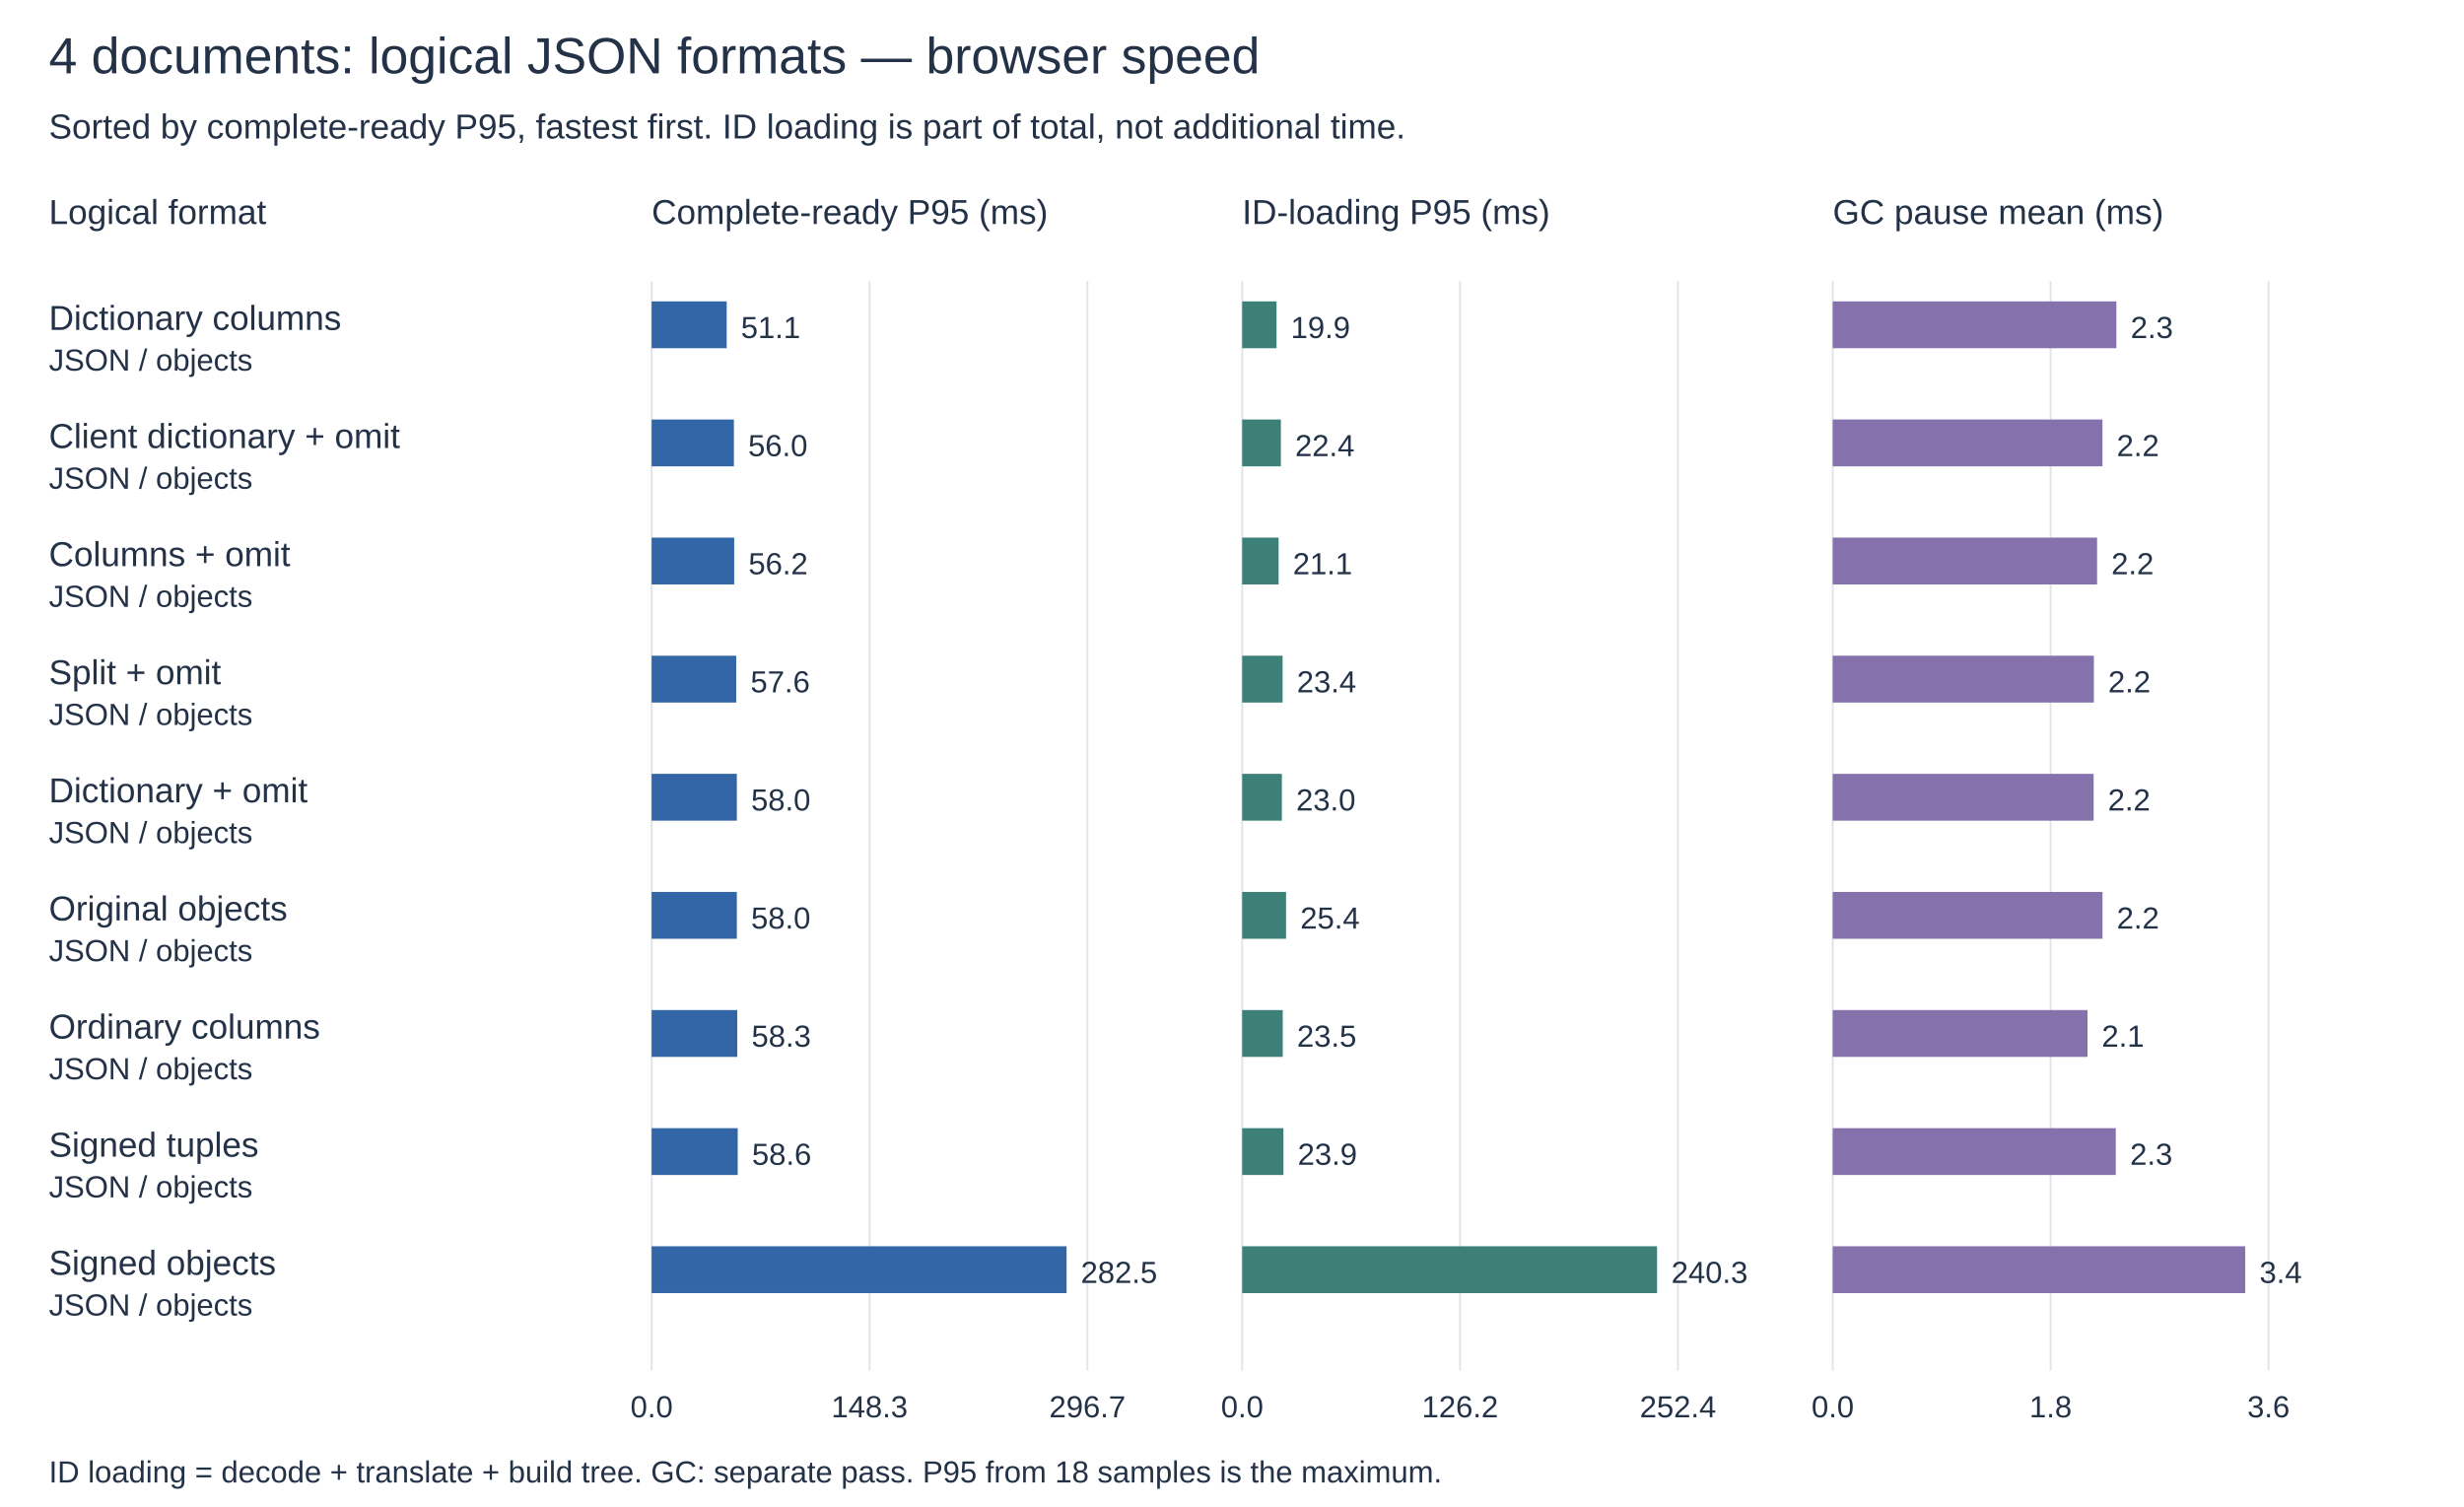
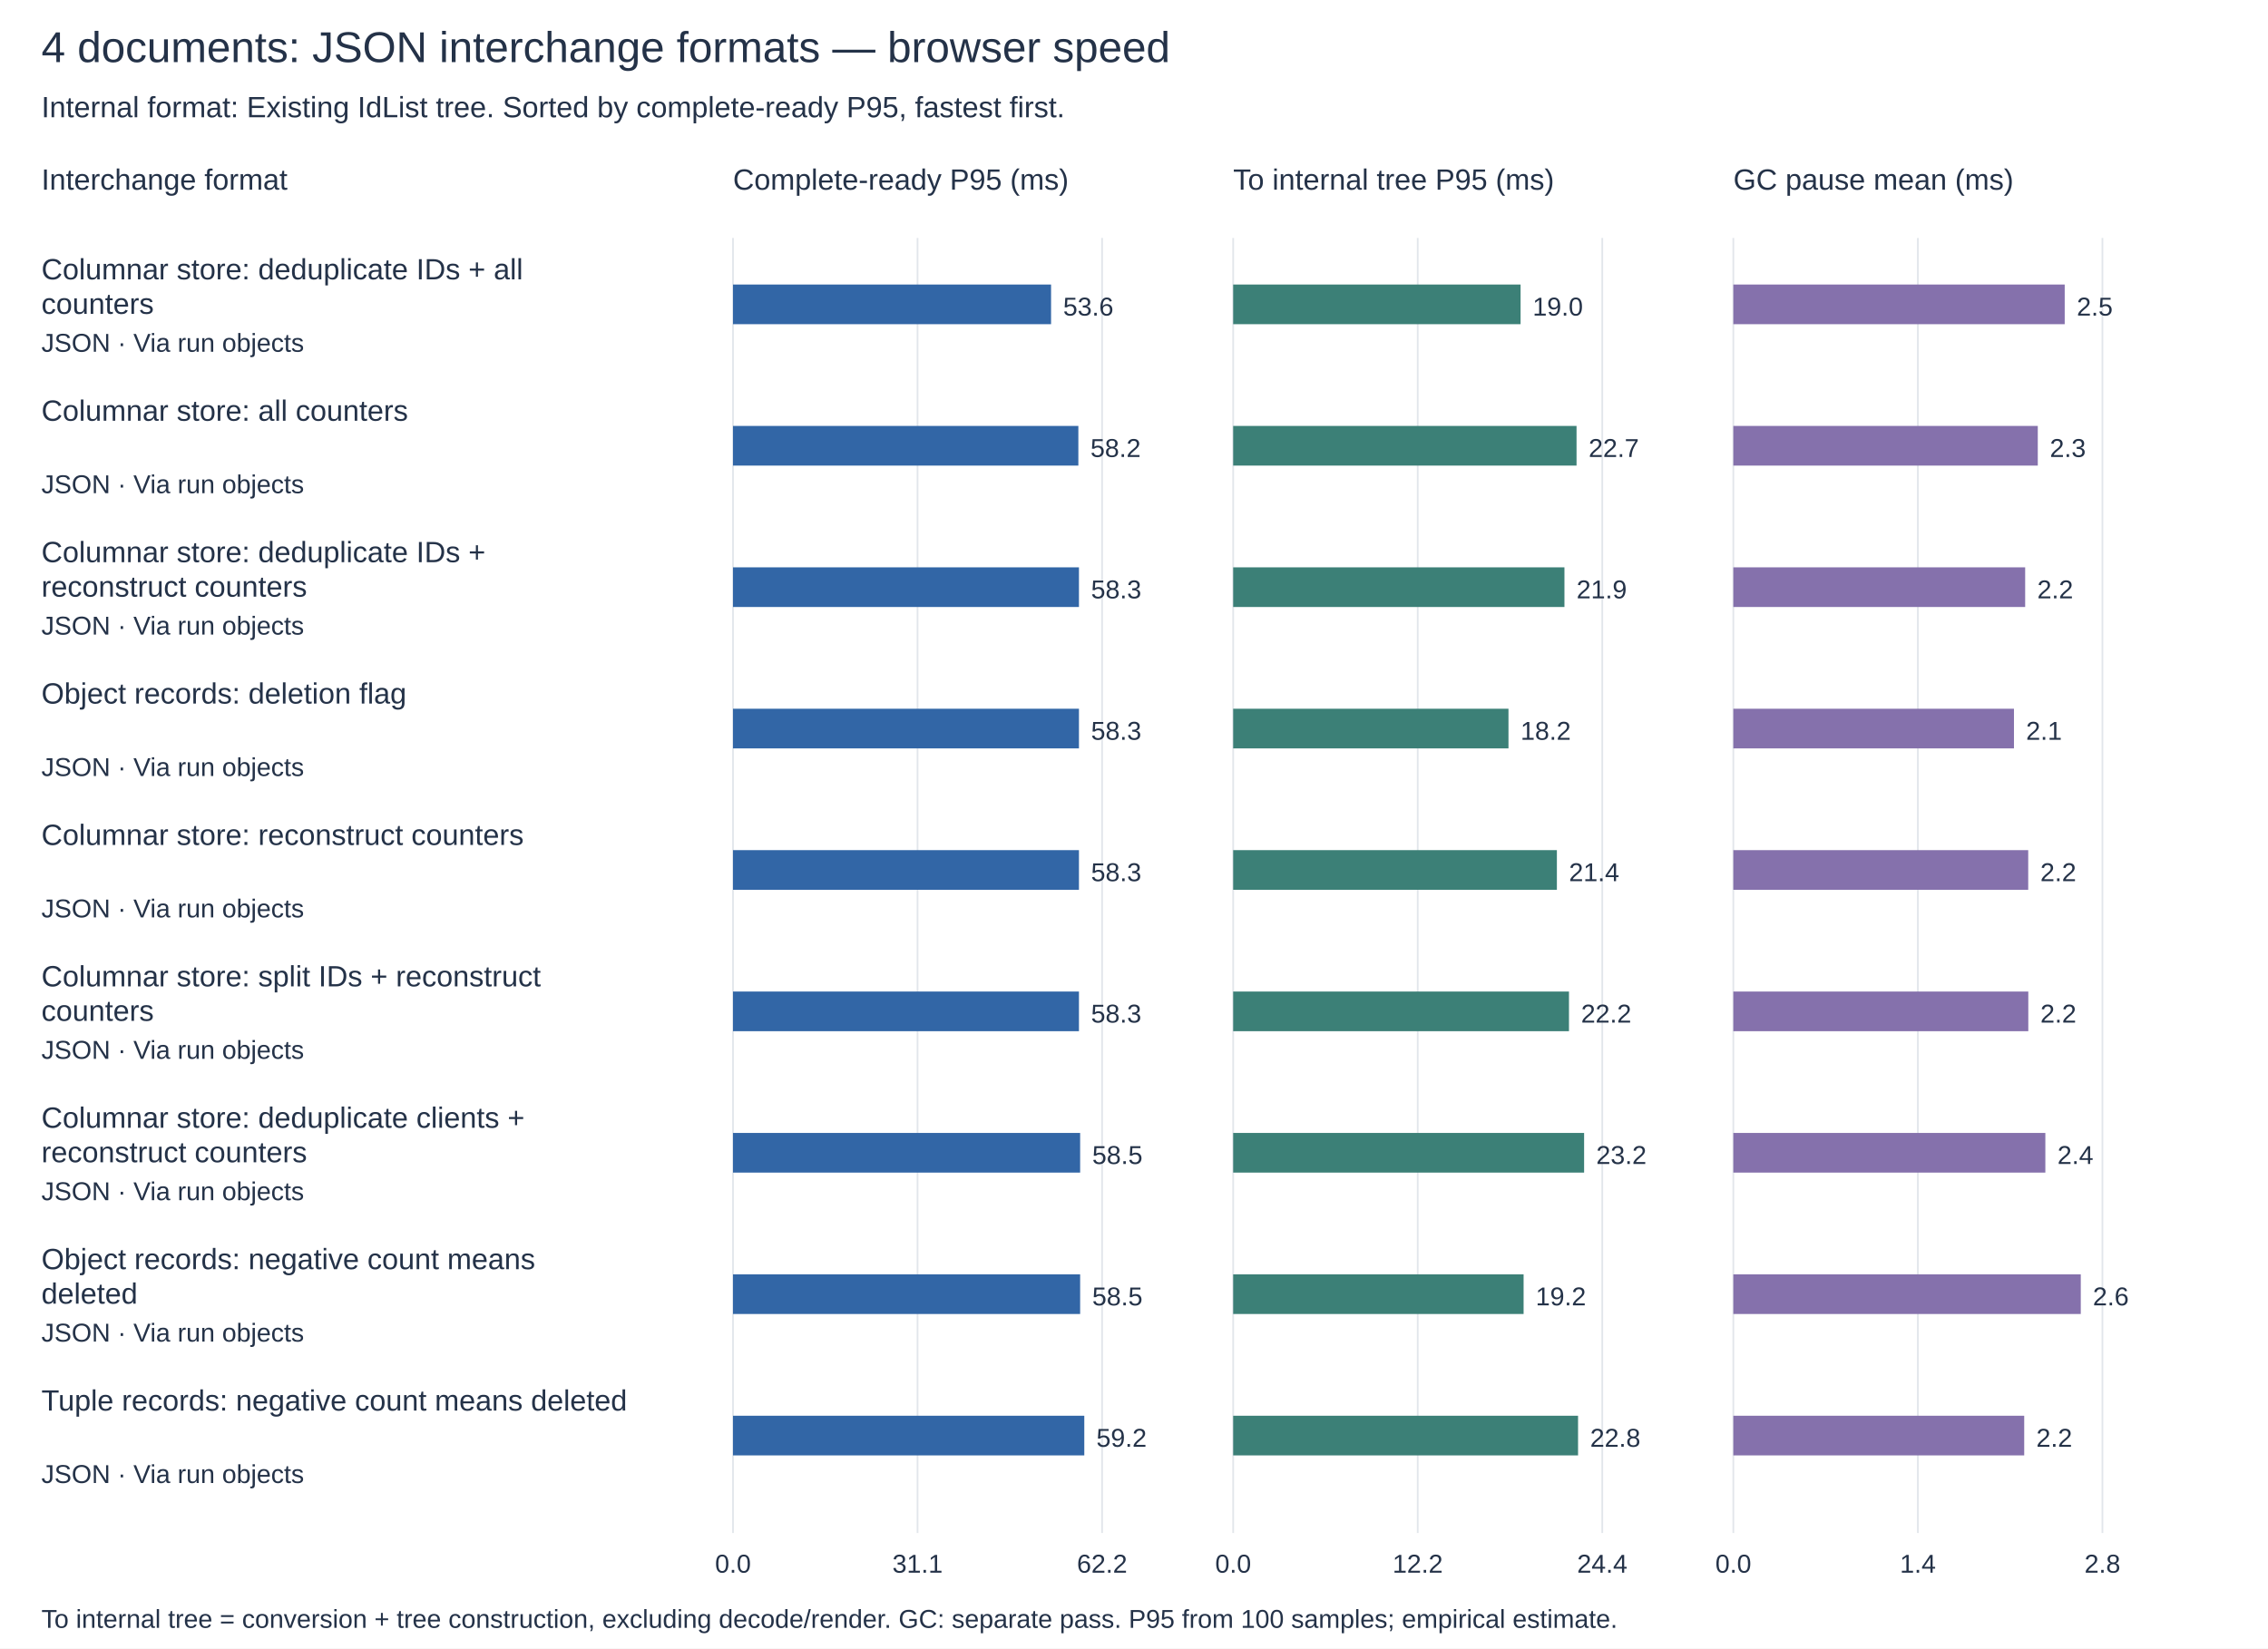
- <svg xmlns="http://www.w3.org/2000/svg" width="1210" height="740" viewBox="0 0 1210 740" role="img" aria-labelledby="title desc">
+ <svg xmlns="http://www.w3.org/2000/svg" width="1315" height="956" viewBox="0 0 1315 956" role="img" aria-labelledby="title desc">
  <style>text{font:17px Arial,Helvetica,sans-serif;fill:#243248}.small{font-size:15px}.title{font-size:25px;font-weight:500}</style>
-   <rect width="1210" height="740" fill="white" />
-   <text x="24" y="36" class="title">4 documents: logical JSON formats — browser speed</text>
-   <text x="24" y="68">Sorted by complete-ready P95, fastest first. ID loading is part of total, not additional time.</text>
-   <text x="24" y="110">Logical format</text>
-   <text x="320" y="110">Complete-ready P95 (ms)</text>
-   <line x1="320" x2="320" y1="138" y2="673" stroke="#e2e6eb" />
-   <text x="320" y="696" class="small" text-anchor="middle">0.0</text>
-   <line x1="427" x2="427" y1="138" y2="673" stroke="#e2e6eb" />
-   <text x="427" y="696" class="small" text-anchor="middle">148.3</text>
-   <line x1="534" x2="534" y1="138" y2="673" stroke="#e2e6eb" />
-   <text x="534" y="696" class="small" text-anchor="middle">296.7</text>
-   <rect x="320" y="148" width="36.857" height="23" fill="#3266a6" />
-   <text x="363.857" y="166" class="small">51.1</text>
-   <rect x="320" y="206" width="40.391" height="23" fill="#3266a6" />
-   <text x="367.391" y="224" class="small">56.0</text>
-   <rect x="320" y="264" width="40.535" height="23" fill="#3266a6" />
-   <text x="367.535" y="282" class="small">56.2</text>
-   <rect x="320" y="322" width="41.545" height="23" fill="#3266a6" />
-   <text x="368.545" y="340" class="small">57.6</text>
-   <rect x="320" y="380" width="41.834" height="23" fill="#3266a6" />
-   <text x="368.834" y="398" class="small">58.0</text>
-   <rect x="320" y="438" width="41.834" height="23" fill="#3266a6" />
-   <text x="368.834" y="456" class="small">58.0</text>
-   <rect x="320" y="496" width="42.05" height="23" fill="#3266a6" />
-   <text x="369.05" y="514" class="small">58.3</text>
-   <rect x="320" y="554" width="42.266" height="23" fill="#3266a6" />
-   <text x="369.266" y="572" class="small">58.6</text>
-   <rect x="320" y="612" width="203.758" height="23" fill="#3266a6" />
-   <text x="530.758" y="630" class="small">282.5</text>
-   <text x="610" y="110">ID-loading P95 (ms)</text>
-   <line x1="610" x2="610" y1="138" y2="673" stroke="#e2e6eb" />
-   <text x="610" y="696" class="small" text-anchor="middle">0.0</text>
-   <line x1="717" x2="717" y1="138" y2="673" stroke="#e2e6eb" />
-   <text x="717" y="696" class="small" text-anchor="middle">126.2</text>
-   <line x1="824" x2="824" y1="138" y2="673" stroke="#e2e6eb" />
-   <text x="824" y="696" class="small" text-anchor="middle">252.4</text>
-   <rect x="610" y="148" width="16.872" height="23" fill="#3c8077" />
-   <text x="633.872" y="166" class="small">19.9</text>
-   <rect x="610" y="206" width="18.992" height="23" fill="#3c8077" />
-   <text x="635.992" y="224" class="small">22.4</text>
-   <rect x="610" y="264" width="17.89" height="23" fill="#3c8077" />
-   <text x="634.89" y="282" class="small">21.1</text>
-   <rect x="610" y="322" width="19.84" height="23" fill="#3c8077" />
-   <text x="636.84" y="340" class="small">23.4</text>
-   <rect x="610" y="380" width="19.501" height="23" fill="#3c8077" />
-   <text x="636.501" y="398" class="small">23.0</text>
-   <rect x="610" y="438" width="21.536" height="23" fill="#3c8077" />
-   <text x="638.536" y="456" class="small">25.4</text>
-   <rect x="610" y="496" width="19.925" height="23" fill="#3c8077" />
-   <text x="636.925" y="514" class="small">23.5</text>
-   <rect x="610" y="554" width="20.264" height="23" fill="#3c8077" />
-   <text x="637.264" y="572" class="small">23.9</text>
-   <rect x="610" y="612" width="203.741" height="23" fill="#3c8077" />
-   <text x="820.741" y="630" class="small">240.3</text>
-   <text x="900" y="110">GC pause mean (ms)</text>
-   <line x1="900" x2="900" y1="138" y2="673" stroke="#e2e6eb" />
-   <text x="900" y="696" class="small" text-anchor="middle">0.0</text>
-   <line x1="1007" x2="1007" y1="138" y2="673" stroke="#e2e6eb" />
-   <text x="1007" y="696" class="small" text-anchor="middle">1.8</text>
-   <line x1="1114" x2="1114" y1="138" y2="673" stroke="#e2e6eb" />
-   <text x="1114" y="696" class="small" text-anchor="middle">3.6</text>
-   <rect x="900" y="148" width="139.293" height="23" fill="#8571ac" />
-   <text x="1046.293" y="166" class="small">2.3</text>
-   <rect x="900" y="206" width="132.457" height="23" fill="#8571ac" />
-   <text x="1039.457" y="224" class="small">2.2</text>
-   <rect x="900" y="264" width="129.819" height="23" fill="#8571ac" />
-   <text x="1036.819" y="282" class="small">2.2</text>
-   <rect x="900" y="322" width="128.244" height="23" fill="#8571ac" />
-   <text x="1035.244" y="340" class="small">2.2</text>
-   <rect x="900" y="380" width="128.125" height="23" fill="#8571ac" />
-   <text x="1035.125" y="398" class="small">2.2</text>
-   <rect x="900" y="438" width="132.472" height="23" fill="#8571ac" />
-   <text x="1039.472" y="456" class="small">2.2</text>
-   <rect x="900" y="496" width="125.108" height="23" fill="#8571ac" />
-   <text x="1032.108" y="514" class="small">2.1</text>
-   <rect x="900" y="554" width="138.996" height="23" fill="#8571ac" />
-   <text x="1045.996" y="572" class="small">2.3</text>
-   <rect x="900" y="612" width="202.564" height="23" fill="#8571ac" />
-   <text x="1109.564" y="630" class="small">3.4</text>
-   <text x="24" y="162">Dictionary columns</text>
-   <text x="24" y="182" class="small">JSON / objects</text>
-   <text x="24" y="220">Client dictionary + omit</text>
-   <text x="24" y="240" class="small">JSON / objects</text>
-   <text x="24" y="278">Columns + omit</text>
-   <text x="24" y="298" class="small">JSON / objects</text>
-   <text x="24" y="336">Split + omit</text>
-   <text x="24" y="356" class="small">JSON / objects</text>
-   <text x="24" y="394">Dictionary + omit</text>
-   <text x="24" y="414" class="small">JSON / objects</text>
-   <text x="24" y="452">Original objects</text>
-   <text x="24" y="472" class="small">JSON / objects</text>
-   <text x="24" y="510">Ordinary columns</text>
-   <text x="24" y="530" class="small">JSON / objects</text>
-   <text x="24" y="568">Signed tuples</text>
-   <text x="24" y="588" class="small">JSON / objects</text>
-   <text x="24" y="626">Signed objects</text>
-   <text x="24" y="646" class="small">JSON / objects</text>
-   <text x="24" y="728" class="small">ID loading = decode + translate + build tree. GC: separate pass. P95 from 18 samples is the maximum.</text>
+   <rect width="1315" height="956" fill="white" />
+   <text x="24" y="36" class="title">4 documents: JSON interchange formats — browser speed</text>
+   <text x="24" y="68">Internal format: Existing IdList tree. Sorted by complete-ready P95, fastest first.</text>
+   <text x="24" y="110">Interchange format</text>
+   <text x="425" y="110">Complete-ready P95 (ms)</text>
+   <line x1="425" x2="425" y1="138" y2="889" stroke="#e2e6eb" />
+   <text x="425" y="912" class="small" text-anchor="middle">0.0</text>
+   <line x1="532" x2="532" y1="138" y2="889" stroke="#e2e6eb" />
+   <text x="532" y="912" class="small" text-anchor="middle">31.1</text>
+   <line x1="639" x2="639" y1="138" y2="889" stroke="#e2e6eb" />
+   <text x="639" y="912" class="small" text-anchor="middle">62.2</text>
+   <rect x="425" y="165" width="184.412" height="23" fill="#3266a6" />
+   <text x="616.412" y="183" class="small">53.6</text>
+   <rect x="425" y="247" width="200.238" height="23" fill="#3266a6" />
+   <text x="632.238" y="265" class="small">58.2</text>
+   <rect x="425" y="329" width="200.582" height="23" fill="#3266a6" />
+   <text x="632.582" y="347" class="small">58.3</text>
+   <rect x="425" y="411" width="200.582" height="23" fill="#3266a6" />
+   <text x="632.582" y="429" class="small">58.3</text>
+   <rect x="425" y="493" width="200.582" height="23" fill="#3266a6" />
+   <text x="632.582" y="511" class="small">58.3</text>
+   <rect x="425" y="575" width="200.582" height="23" fill="#3266a6" />
+   <text x="632.582" y="593" class="small">58.3</text>
+   <rect x="425" y="657" width="201.27" height="23" fill="#3266a6" />
+   <text x="633.27" y="675" class="small">58.5</text>
+   <rect x="425" y="739" width="201.27" height="23" fill="#3266a6" />
+   <text x="633.27" y="757" class="small">58.5</text>
+   <rect x="425" y="821" width="203.678" height="23" fill="#3266a6" />
+   <text x="635.678" y="839" class="small">59.2</text>
+   <text x="715" y="110">To internal tree P95 (ms)</text>
+   <line x1="715" x2="715" y1="138" y2="889" stroke="#e2e6eb" />
+   <text x="715" y="912" class="small" text-anchor="middle">0.0</text>
+   <line x1="822" x2="822" y1="138" y2="889" stroke="#e2e6eb" />
+   <text x="822" y="912" class="small" text-anchor="middle">12.2</text>
+   <line x1="929" x2="929" y1="138" y2="889" stroke="#e2e6eb" />
+   <text x="929" y="912" class="small" text-anchor="middle">24.4</text>
+   <rect x="715" y="165" width="166.639" height="23" fill="#3c8077" />
+   <text x="888.639" y="183" class="small">19.0</text>
+   <rect x="715" y="247" width="199.09" height="23" fill="#3c8077" />
+   <text x="921.09" y="265" class="small">22.7</text>
+   <rect x="715" y="329" width="192.074" height="23" fill="#3c8077" />
+   <text x="914.074" y="347" class="small">21.9</text>
+   <rect x="715" y="411" width="159.623" height="23" fill="#3c8077" />
+   <text x="881.623" y="429" class="small">18.2</text>
+   <rect x="715" y="493" width="187.689" height="23" fill="#3c8077" />
+   <text x="909.689" y="511" class="small">21.4</text>
+   <rect x="715" y="575" width="194.705" height="23" fill="#3c8077" />
+   <text x="916.705" y="593" class="small">22.2</text>
+   <rect x="715" y="657" width="203.475" height="23" fill="#3c8077" />
+   <text x="925.475" y="675" class="small">23.2</text>
+   <rect x="715" y="739" width="168.393" height="23" fill="#3c8077" />
+   <text x="890.393" y="757" class="small">19.2</text>
+   <rect x="715" y="821" width="199.967" height="23" fill="#3c8077" />
+   <text x="921.967" y="839" class="small">22.8</text>
+   <text x="1005" y="110">GC pause mean (ms)</text>
+   <line x1="1005" x2="1005" y1="138" y2="889" stroke="#e2e6eb" />
+   <text x="1005" y="912" class="small" text-anchor="middle">0.0</text>
+   <line x1="1112" x2="1112" y1="138" y2="889" stroke="#e2e6eb" />
+   <text x="1112" y="912" class="small" text-anchor="middle">1.4</text>
+   <line x1="1219" x2="1219" y1="138" y2="889" stroke="#e2e6eb" />
+   <text x="1219" y="912" class="small" text-anchor="middle">2.8</text>
+   <rect x="1005" y="165" width="192.132" height="23" fill="#8571ac" />
+   <text x="1204.132" y="183" class="small">2.5</text>
+   <rect x="1005" y="247" width="176.521" height="23" fill="#8571ac" />
+   <text x="1188.521" y="265" class="small">2.3</text>
+   <rect x="1005" y="329" width="169.203" height="23" fill="#8571ac" />
+   <text x="1181.203" y="347" class="small">2.2</text>
+   <rect x="1005" y="411" width="162.707" height="23" fill="#8571ac" />
+   <text x="1174.707" y="429" class="small">2.1</text>
+   <rect x="1005" y="493" width="170.971" height="23" fill="#8571ac" />
+   <text x="1182.971" y="511" class="small">2.2</text>
+   <rect x="1005" y="575" width="171.018" height="23" fill="#8571ac" />
+   <text x="1183.018" y="593" class="small">2.2</text>
+   <rect x="1005" y="657" width="180.906" height="23" fill="#8571ac" />
+   <text x="1192.906" y="675" class="small">2.4</text>
+   <rect x="1005" y="739" width="201.447" height="23" fill="#8571ac" />
+   <text x="1213.447" y="757" class="small">2.6</text>
+   <rect x="1005" y="821" width="168.649" height="23" fill="#8571ac" />
+   <text x="1180.649" y="839" class="small">2.2</text>
+   <text x="24" y="162">Columnar store: deduplicate IDs + all</text>
+   <text x="24" y="182">counters</text>
+   <text x="24" y="204" class="small">JSON · Via run objects</text>
+   <text x="24" y="244">Columnar store: all counters</text>
+   <text x="24" y="286" class="small">JSON · Via run objects</text>
+   <text x="24" y="326">Columnar store: deduplicate IDs +</text>
+   <text x="24" y="346">reconstruct counters</text>
+   <text x="24" y="368" class="small">JSON · Via run objects</text>
+   <text x="24" y="408">Object records: deletion flag</text>
+   <text x="24" y="450" class="small">JSON · Via run objects</text>
+   <text x="24" y="490">Columnar store: reconstruct counters</text>
+   <text x="24" y="532" class="small">JSON · Via run objects</text>
+   <text x="24" y="572">Columnar store: split IDs + reconstruct</text>
+   <text x="24" y="592">counters</text>
+   <text x="24" y="614" class="small">JSON · Via run objects</text>
+   <text x="24" y="654">Columnar store: deduplicate clients +</text>
+   <text x="24" y="674">reconstruct counters</text>
+   <text x="24" y="696" class="small">JSON · Via run objects</text>
+   <text x="24" y="736">Object records: negative count means</text>
+   <text x="24" y="756">deleted</text>
+   <text x="24" y="778" class="small">JSON · Via run objects</text>
+   <text x="24" y="818">Tuple records: negative count means deleted</text>
+   <text x="24" y="860" class="small">JSON · Via run objects</text>
+   <text x="24" y="944" class="small">To internal tree = conversion + tree construction, excluding decode/render. GC: separate pass. P95 from 100 samples; empirical estimate.</text>
</svg>
